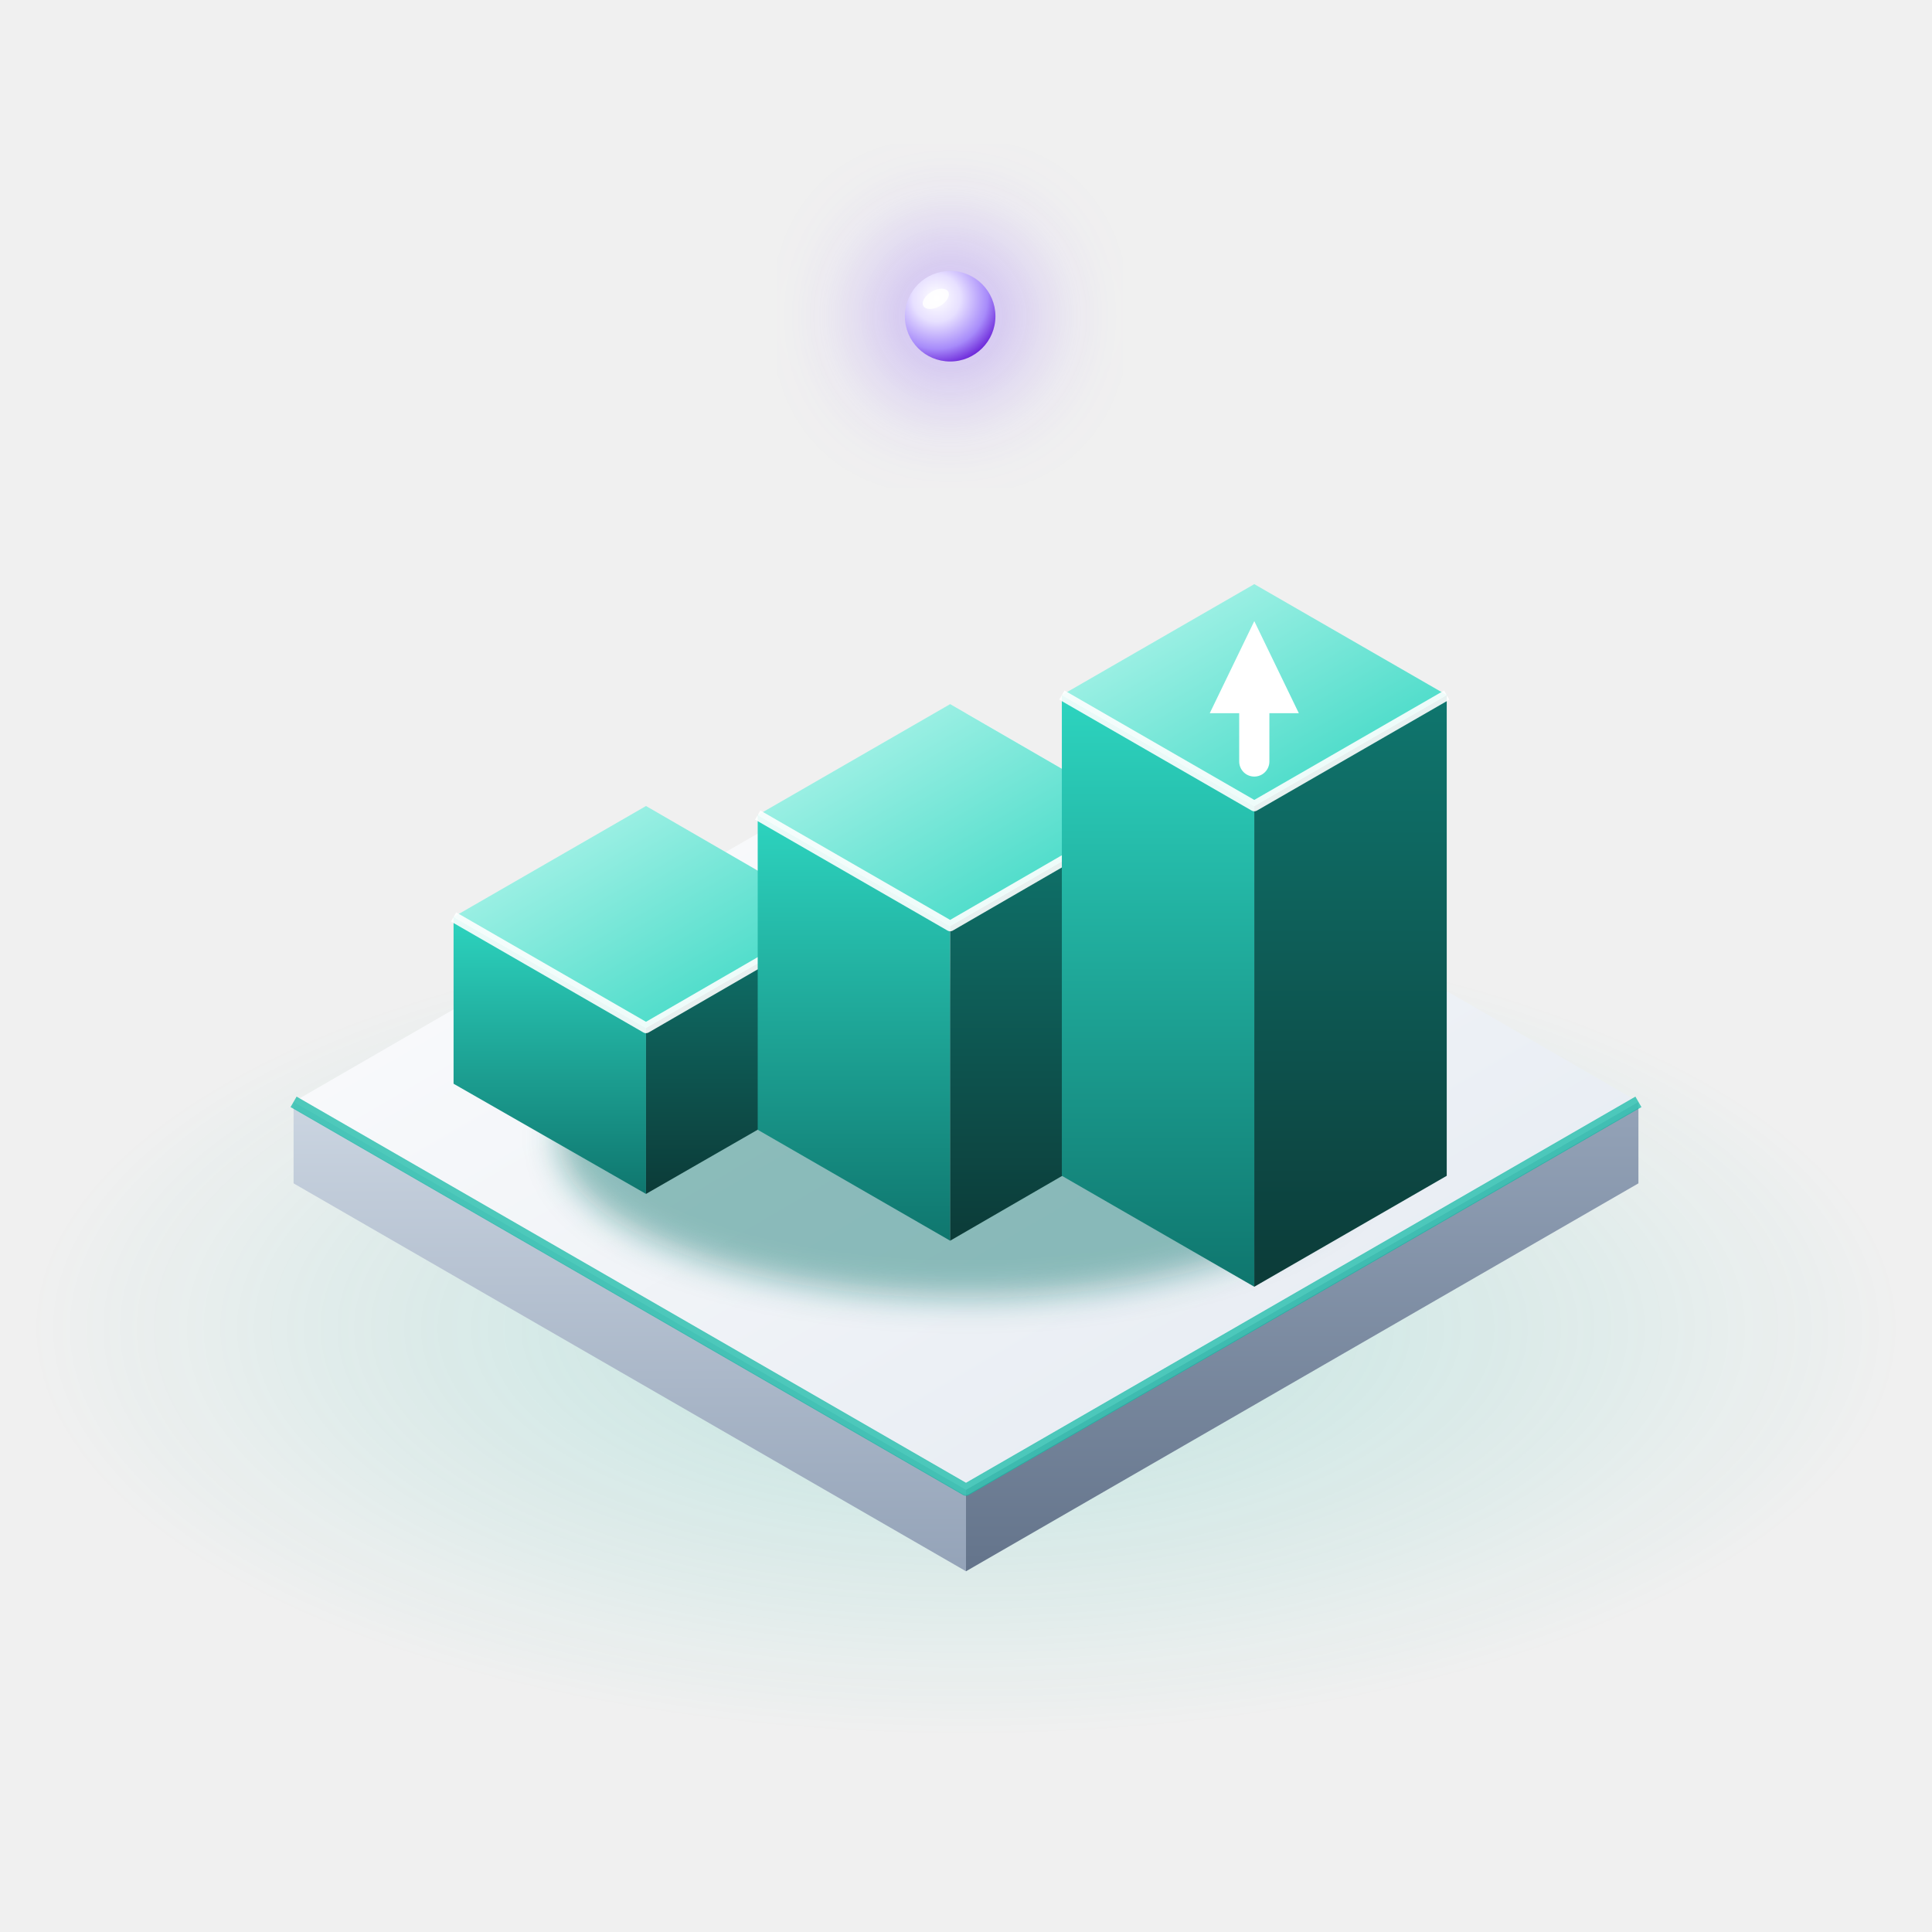
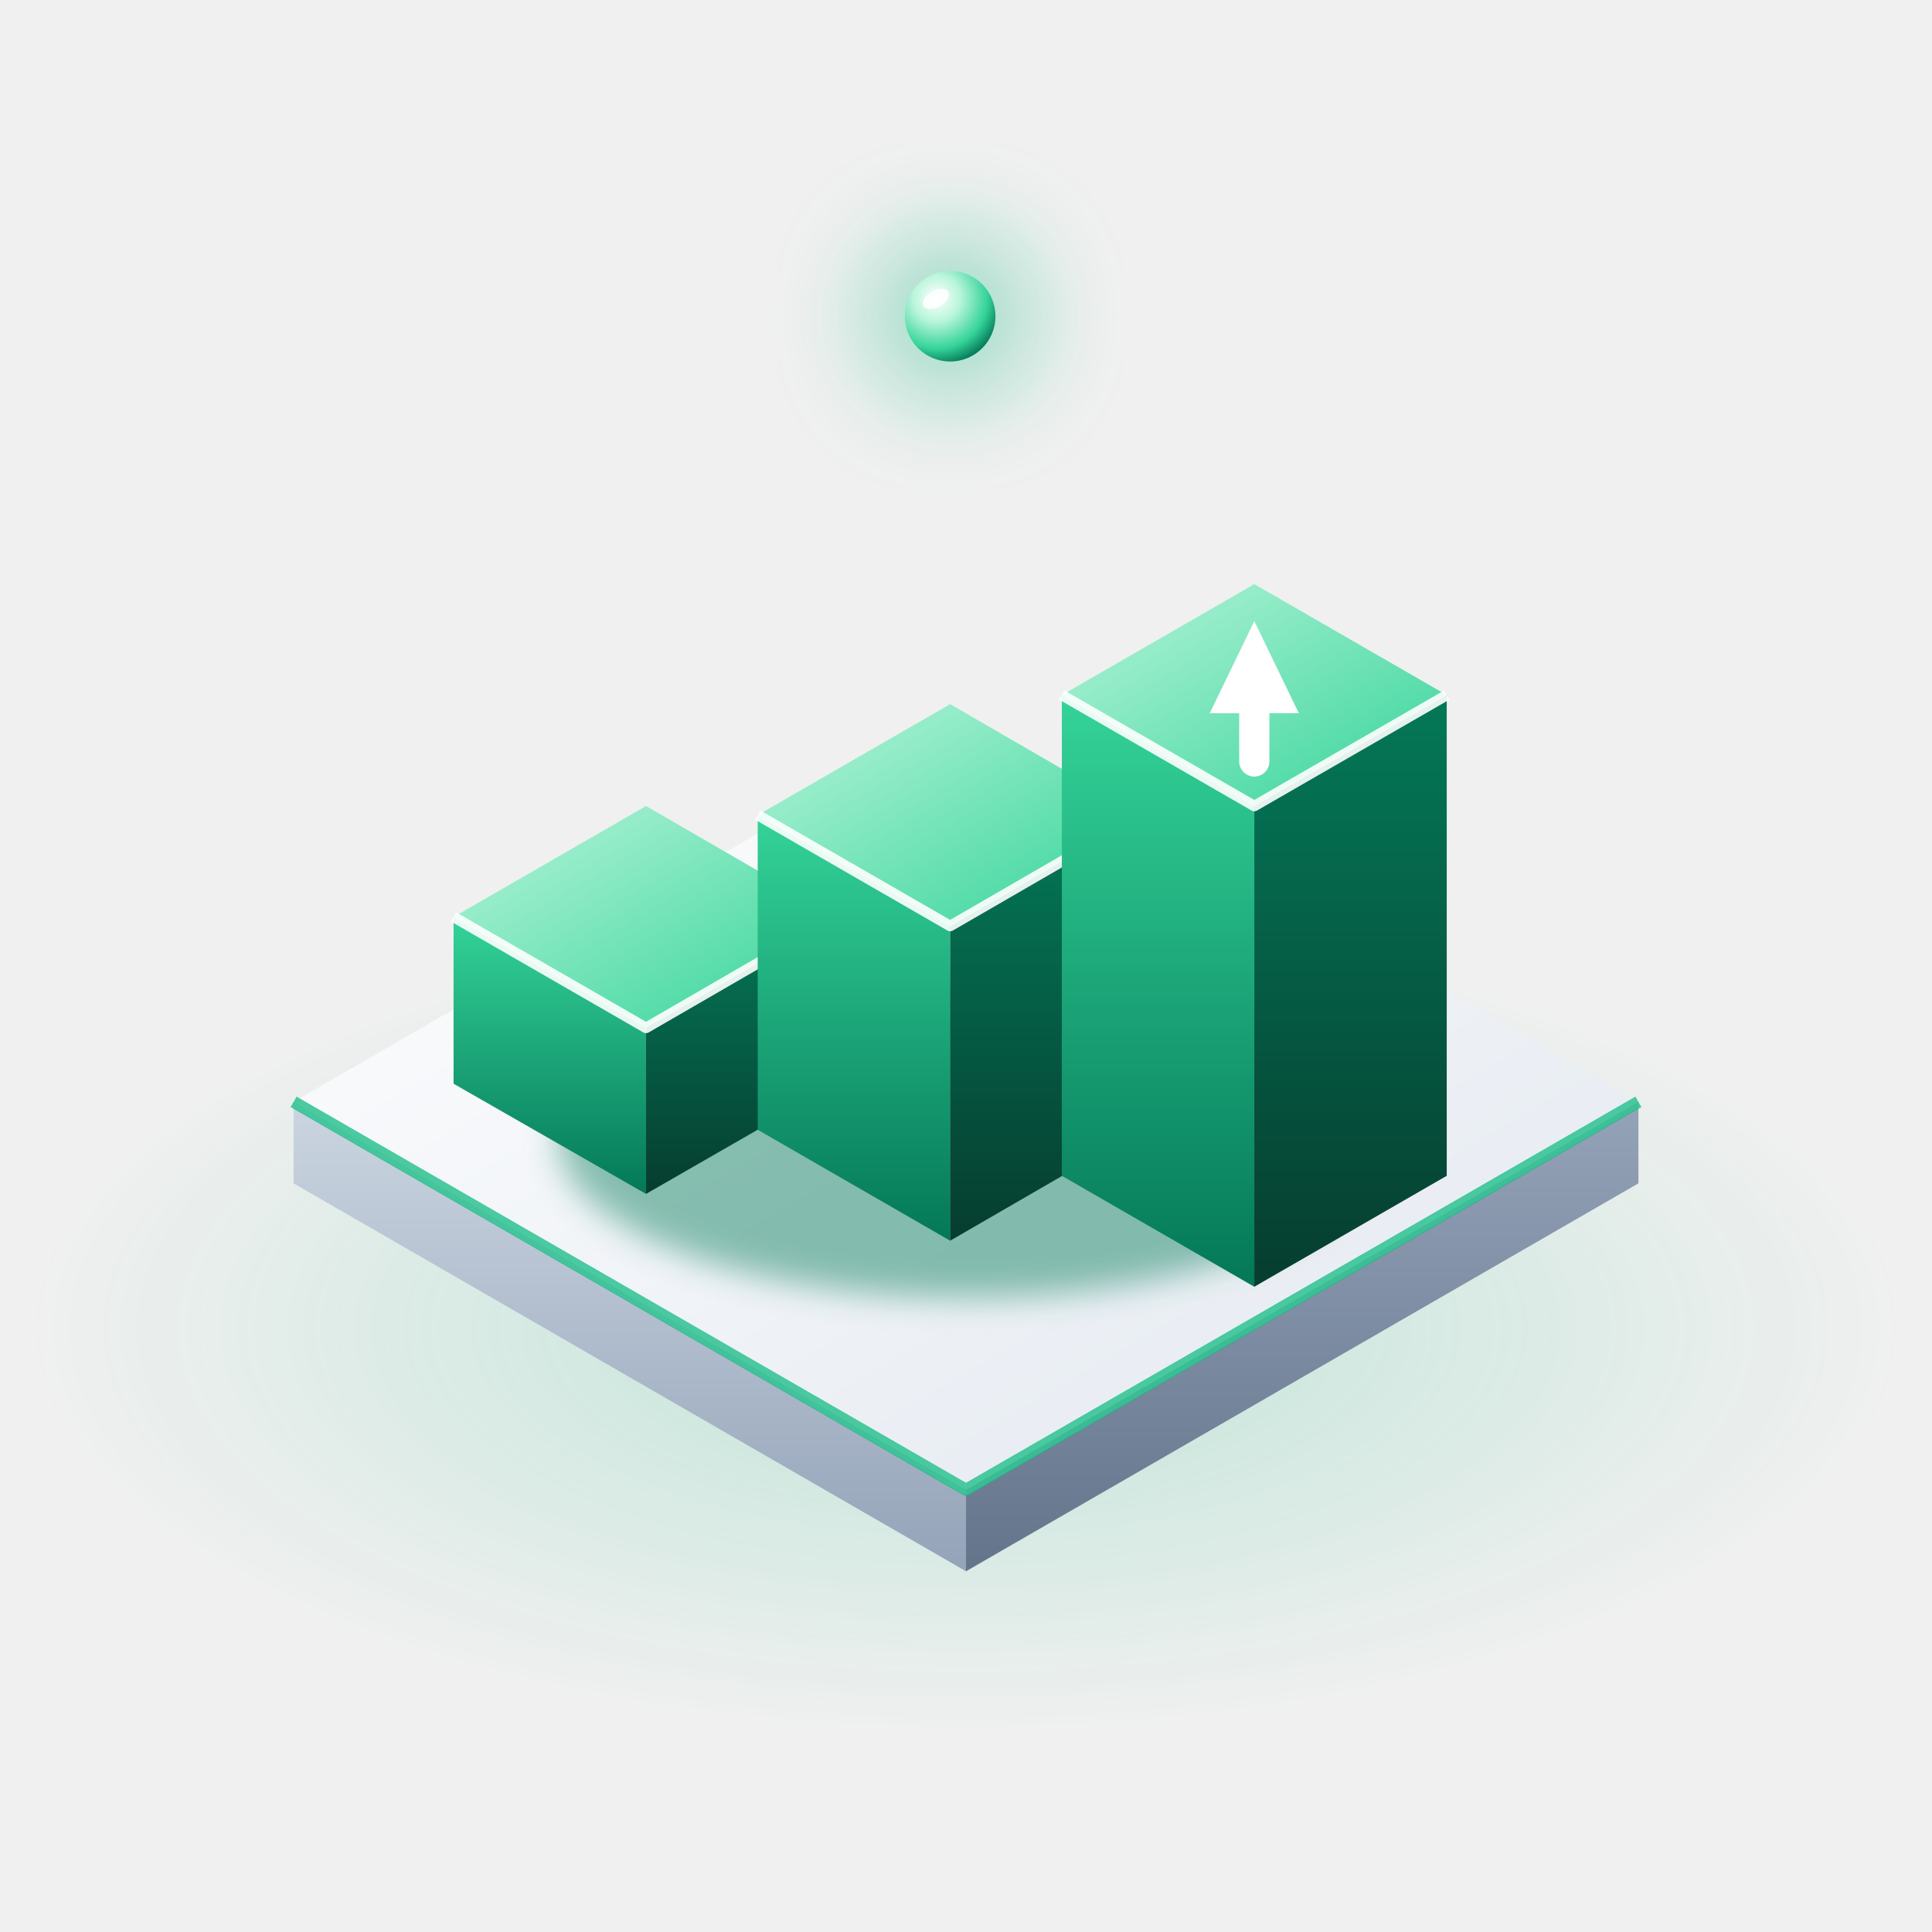
<svg xmlns="http://www.w3.org/2000/svg" viewBox="0 0 256 256" width="256" height="256" fill="none">
  <defs>
    <linearGradient id="devl-top" x1="0" y1="0" x2="1" y2="1">
-       <stop offset="0" stop-color="#bdf8ef" stop-opacity="1" />
-       <stop offset="1" stop-color="#2dd4bf" stop-opacity="1" />
+       <stop offset="0" stop-color="#b8f5da" stop-opacity="1" />
+       <stop offset="1" stop-color="#34d399" stop-opacity="1" />
    </linearGradient>
    <linearGradient id="devl-left" x1="0" y1="0" x2="0" y2="1">
-       <stop offset="0" stop-color="#2dd4bf" stop-opacity="1" />
-       <stop offset="1" stop-color="#0f766e" stop-opacity="1" />
+       <stop offset="0" stop-color="#34d399" stop-opacity="1" />
+       <stop offset="1" stop-color="#047857" stop-opacity="1" />
    </linearGradient>
    <linearGradient id="devl-right" x1="0" y1="0" x2="0" y2="1">
-       <stop offset="0" stop-color="#0f766e" stop-opacity="1" />
-       <stop offset="1" stop-color="#0c3b38" stop-opacity="1" />
+       <stop offset="0" stop-color="#047857" stop-opacity="1" />
+       <stop offset="1" stop-color="#063d2f" stop-opacity="1" />
    </linearGradient>
    <linearGradient id="devl-spec" x1="0" y1="0" x2="1" y2="1">
      <stop offset="0" stop-color="#ffffff" stop-opacity="0.55" />
      <stop offset="1" stop-color="#ffffff" stop-opacity="0" />
    </linearGradient>
    <linearGradient id="devl-ptop" x1="0" y1="0" x2="1" y2="1">
      <stop offset="0" stop-color="#ffffff" stop-opacity="1" />
      <stop offset="1" stop-color="#e2e8f0" stop-opacity="1" />
    </linearGradient>
    <linearGradient id="devl-pleft" x1="0" y1="0" x2="0" y2="1">
      <stop offset="0" stop-color="#cbd5e1" stop-opacity="1" />
      <stop offset="1" stop-color="#94a3b8" stop-opacity="1" />
    </linearGradient>
    <linearGradient id="devl-pright" x1="0" y1="0" x2="0" y2="1">
      <stop offset="0" stop-color="#94a3b8" stop-opacity="1" />
      <stop offset="1" stop-color="#64748b" stop-opacity="1" />
    </linearGradient>
    <radialGradient id="devl-halo" cx=".5" cy=".5" r=".5">
-       <stop offset="0" stop-color="#14b8a6" stop-opacity="0.22" />
-       <stop offset="1" stop-color="#14b8a6" stop-opacity="0" />
+       <stop offset="0" stop-color="#10b981" stop-opacity="0.22" />
+       <stop offset="1" stop-color="#10b981" stop-opacity="0" />
    </radialGradient>
    <radialGradient id="devl-orb" cx=".35" cy=".3" r=".75">
      <stop offset="0" stop-color="#ffffff" />
-       <stop offset=".35" stop-color="#e7e0ff" />
-       <stop offset=".75" stop-color="#a78bfa" />
-       <stop offset="1" stop-color="#6d28d9" />
+       <stop offset=".35" stop-color="#b8f5da" />
+       <stop offset=".75" stop-color="#34d399" />
+       <stop offset="1" stop-color="#047857" />
    </radialGradient>
    <filter id="devl-blur" x="-50%" y="-50%" width="200%" height="200%">
      <feGaussianBlur stdDeviation="6" />
    </filter>
    <filter id="devl-soft" x="-50%" y="-50%" width="200%" height="200%">
      <feGaussianBlur stdDeviation="2.2" />
    </filter>
  </defs>
  <ellipse cx="128" cy="176.0" rx="124" ry="54" fill="url(#devl-halo)" />
  <polygon points="38.9,156.8 128.0,208.2 128.0,197.4 38.9,146.0" fill="url(#devl-pleft)" />
  <polygon points="217.1,156.8 128.0,208.2 128.0,197.4 217.1,146.0" fill="url(#devl-pright)" />
  <polygon points="128.0,94.5 217.1,146.0 128.0,197.4 38.9,146.0" fill="url(#devl-ptop)" />
  <polyline points="38.9,146.0 128.0,197.4 217.1,146.0" fill="none" stroke="#ffffff" stroke-opacity="0.5" stroke-width="1.4" stroke-linejoin="round" />
-   <polyline points="38.9,146.0 128.0,197.4 217.1,146.0" fill="none" stroke="#14b8a6" stroke-width="1.6" stroke-opacity=".75" stroke-linejoin="round" />
-   <ellipse cx="128.0" cy="150.9" rx="54" ry="21" fill="#0f766e" opacity="0.45" filter="url(#devl-soft)" />
+   <polyline points="38.9,146.0 128.0,197.4 217.1,146.0" fill="none" stroke="#10b981" stroke-width="1.6" stroke-opacity=".75" stroke-linejoin="round" />
+   <ellipse cx="128.0" cy="150.9" rx="54" ry="21" fill="#047857" opacity="0.45" filter="url(#devl-soft)" />
  <polygon points="60.1,143.6 85.6,158.2 85.6,136.2 60.1,121.5" fill="url(#devl-left)" />
  <polygon points="111.0,143.6 85.6,158.2 85.6,136.2 111.0,121.5" fill="url(#devl-right)" />
  <polygon points="85.6,106.8 111.0,121.5 85.6,136.2 60.1,121.5" fill="url(#devl-top)" />
  <polyline points="60.1,121.5 85.6,136.2 111.0,121.5" fill="none" stroke="#ffffff" stroke-opacity="0.9" stroke-width="1.4" stroke-linejoin="round" />
  <polygon points="100.4,149.7 125.9,164.4 125.9,122.7 100.4,108.0" fill="url(#devl-left)" />
  <polygon points="151.3,149.7 125.9,164.4 125.9,122.7 151.3,108.0" fill="url(#devl-right)" />
  <polygon points="125.9,93.3 151.3,108.0 125.9,122.7 100.4,108.0" fill="url(#devl-top)" />
  <polyline points="100.4,108.0 125.9,122.7 151.3,108.0" fill="none" stroke="#ffffff" stroke-opacity="0.9" stroke-width="1.4" stroke-linejoin="round" />
  <polygon points="140.7,155.8 166.2,170.5 166.2,106.8 140.7,92.1" fill="url(#devl-left)" />
  <polygon points="191.7,155.8 166.2,170.5 166.2,106.8 191.7,92.1" fill="url(#devl-right)" />
  <polygon points="166.2,77.4 191.7,92.1 166.2,106.8 140.7,92.1" fill="url(#devl-top)" />
  <polyline points="140.7,92.1 166.2,106.8 191.7,92.1" fill="none" stroke="#ffffff" stroke-opacity="0.9" stroke-width="1.4" stroke-linejoin="round" />
  <polygon points="166.2,82.3 172.1,94.5 160.3,94.5" fill="#fff" />
  <line x1="166.2" y1="89.2" x2="166.2" y2="100.9" stroke="#fff" stroke-width="4" stroke-linecap="round" />
-   <circle cx="125.9" cy="41.9" r="11.4" fill="#8b5cf6" opacity=".35" filter="url(#devl-blur)" />
+   <circle cx="125.9" cy="41.9" r="11.4" fill="#10b981" opacity=".35" filter="url(#devl-blur)" />
  <circle cx="125.9" cy="41.9" r="6.0" fill="url(#devl-orb)" />
  <ellipse cx="124.0" cy="39.6" rx="1.9" ry="1.1" fill="#fff" opacity=".85" transform="rotate(-30 124.0 39.6)" />
</svg>
